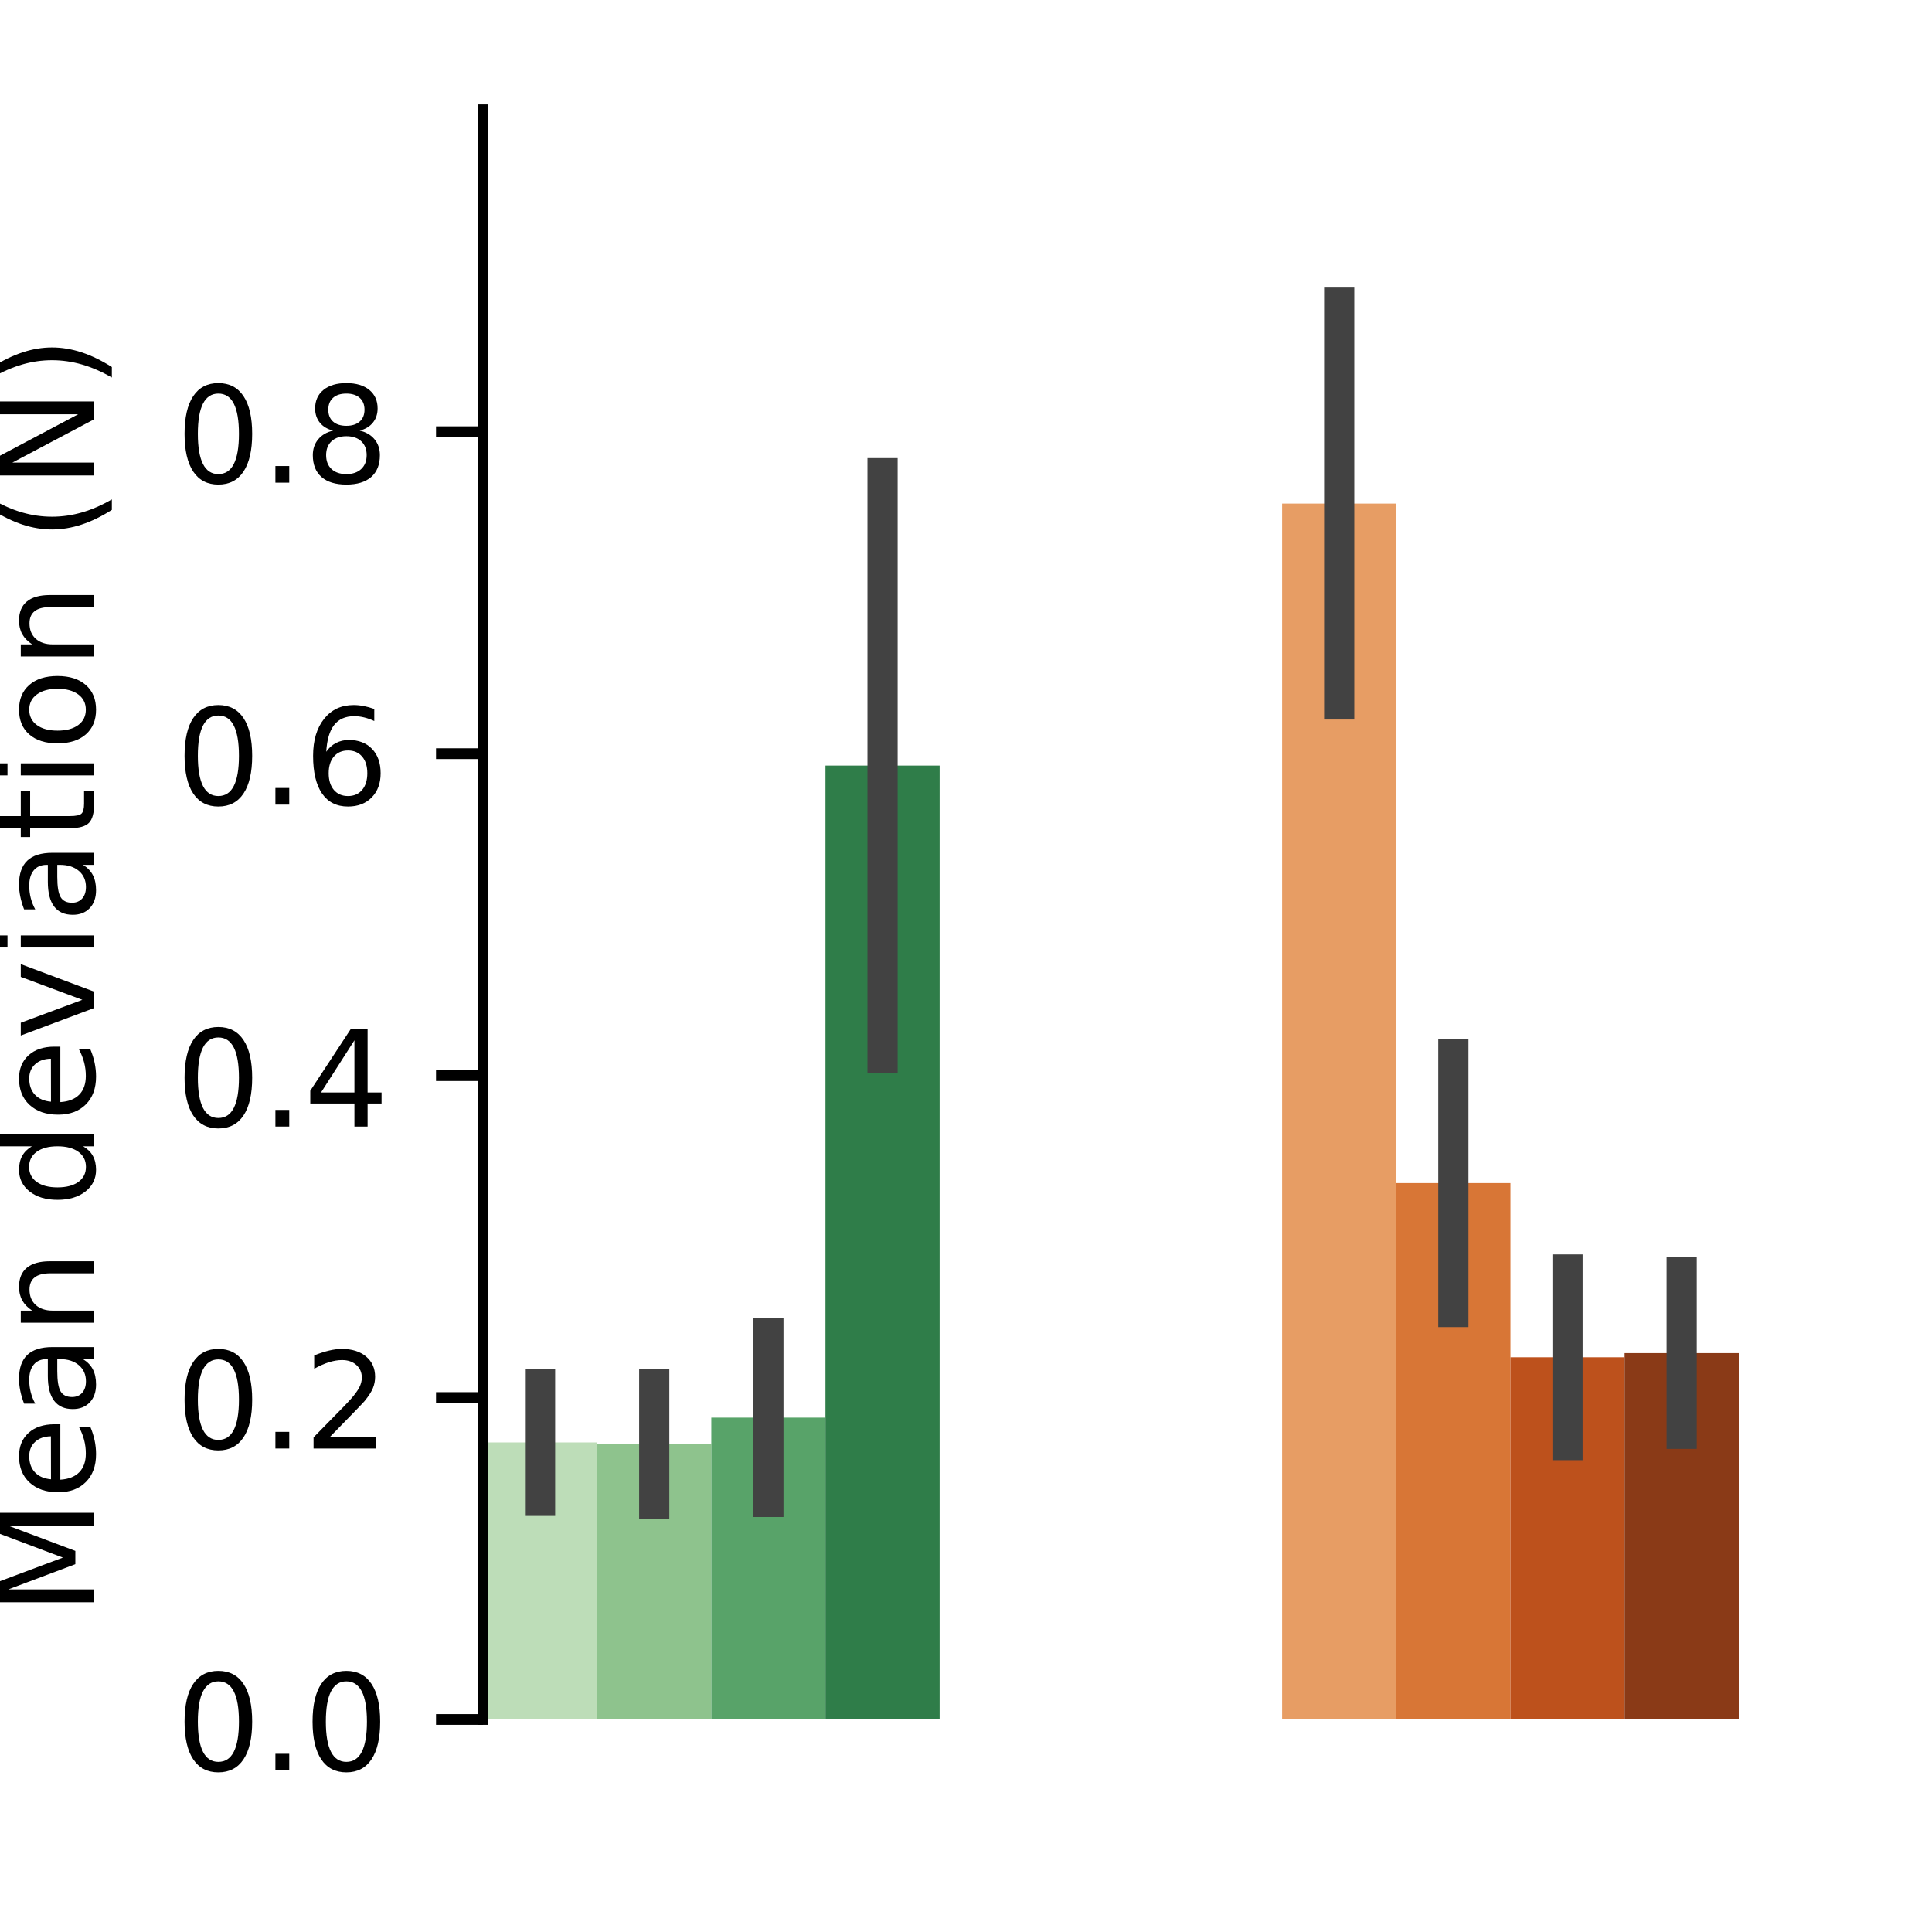
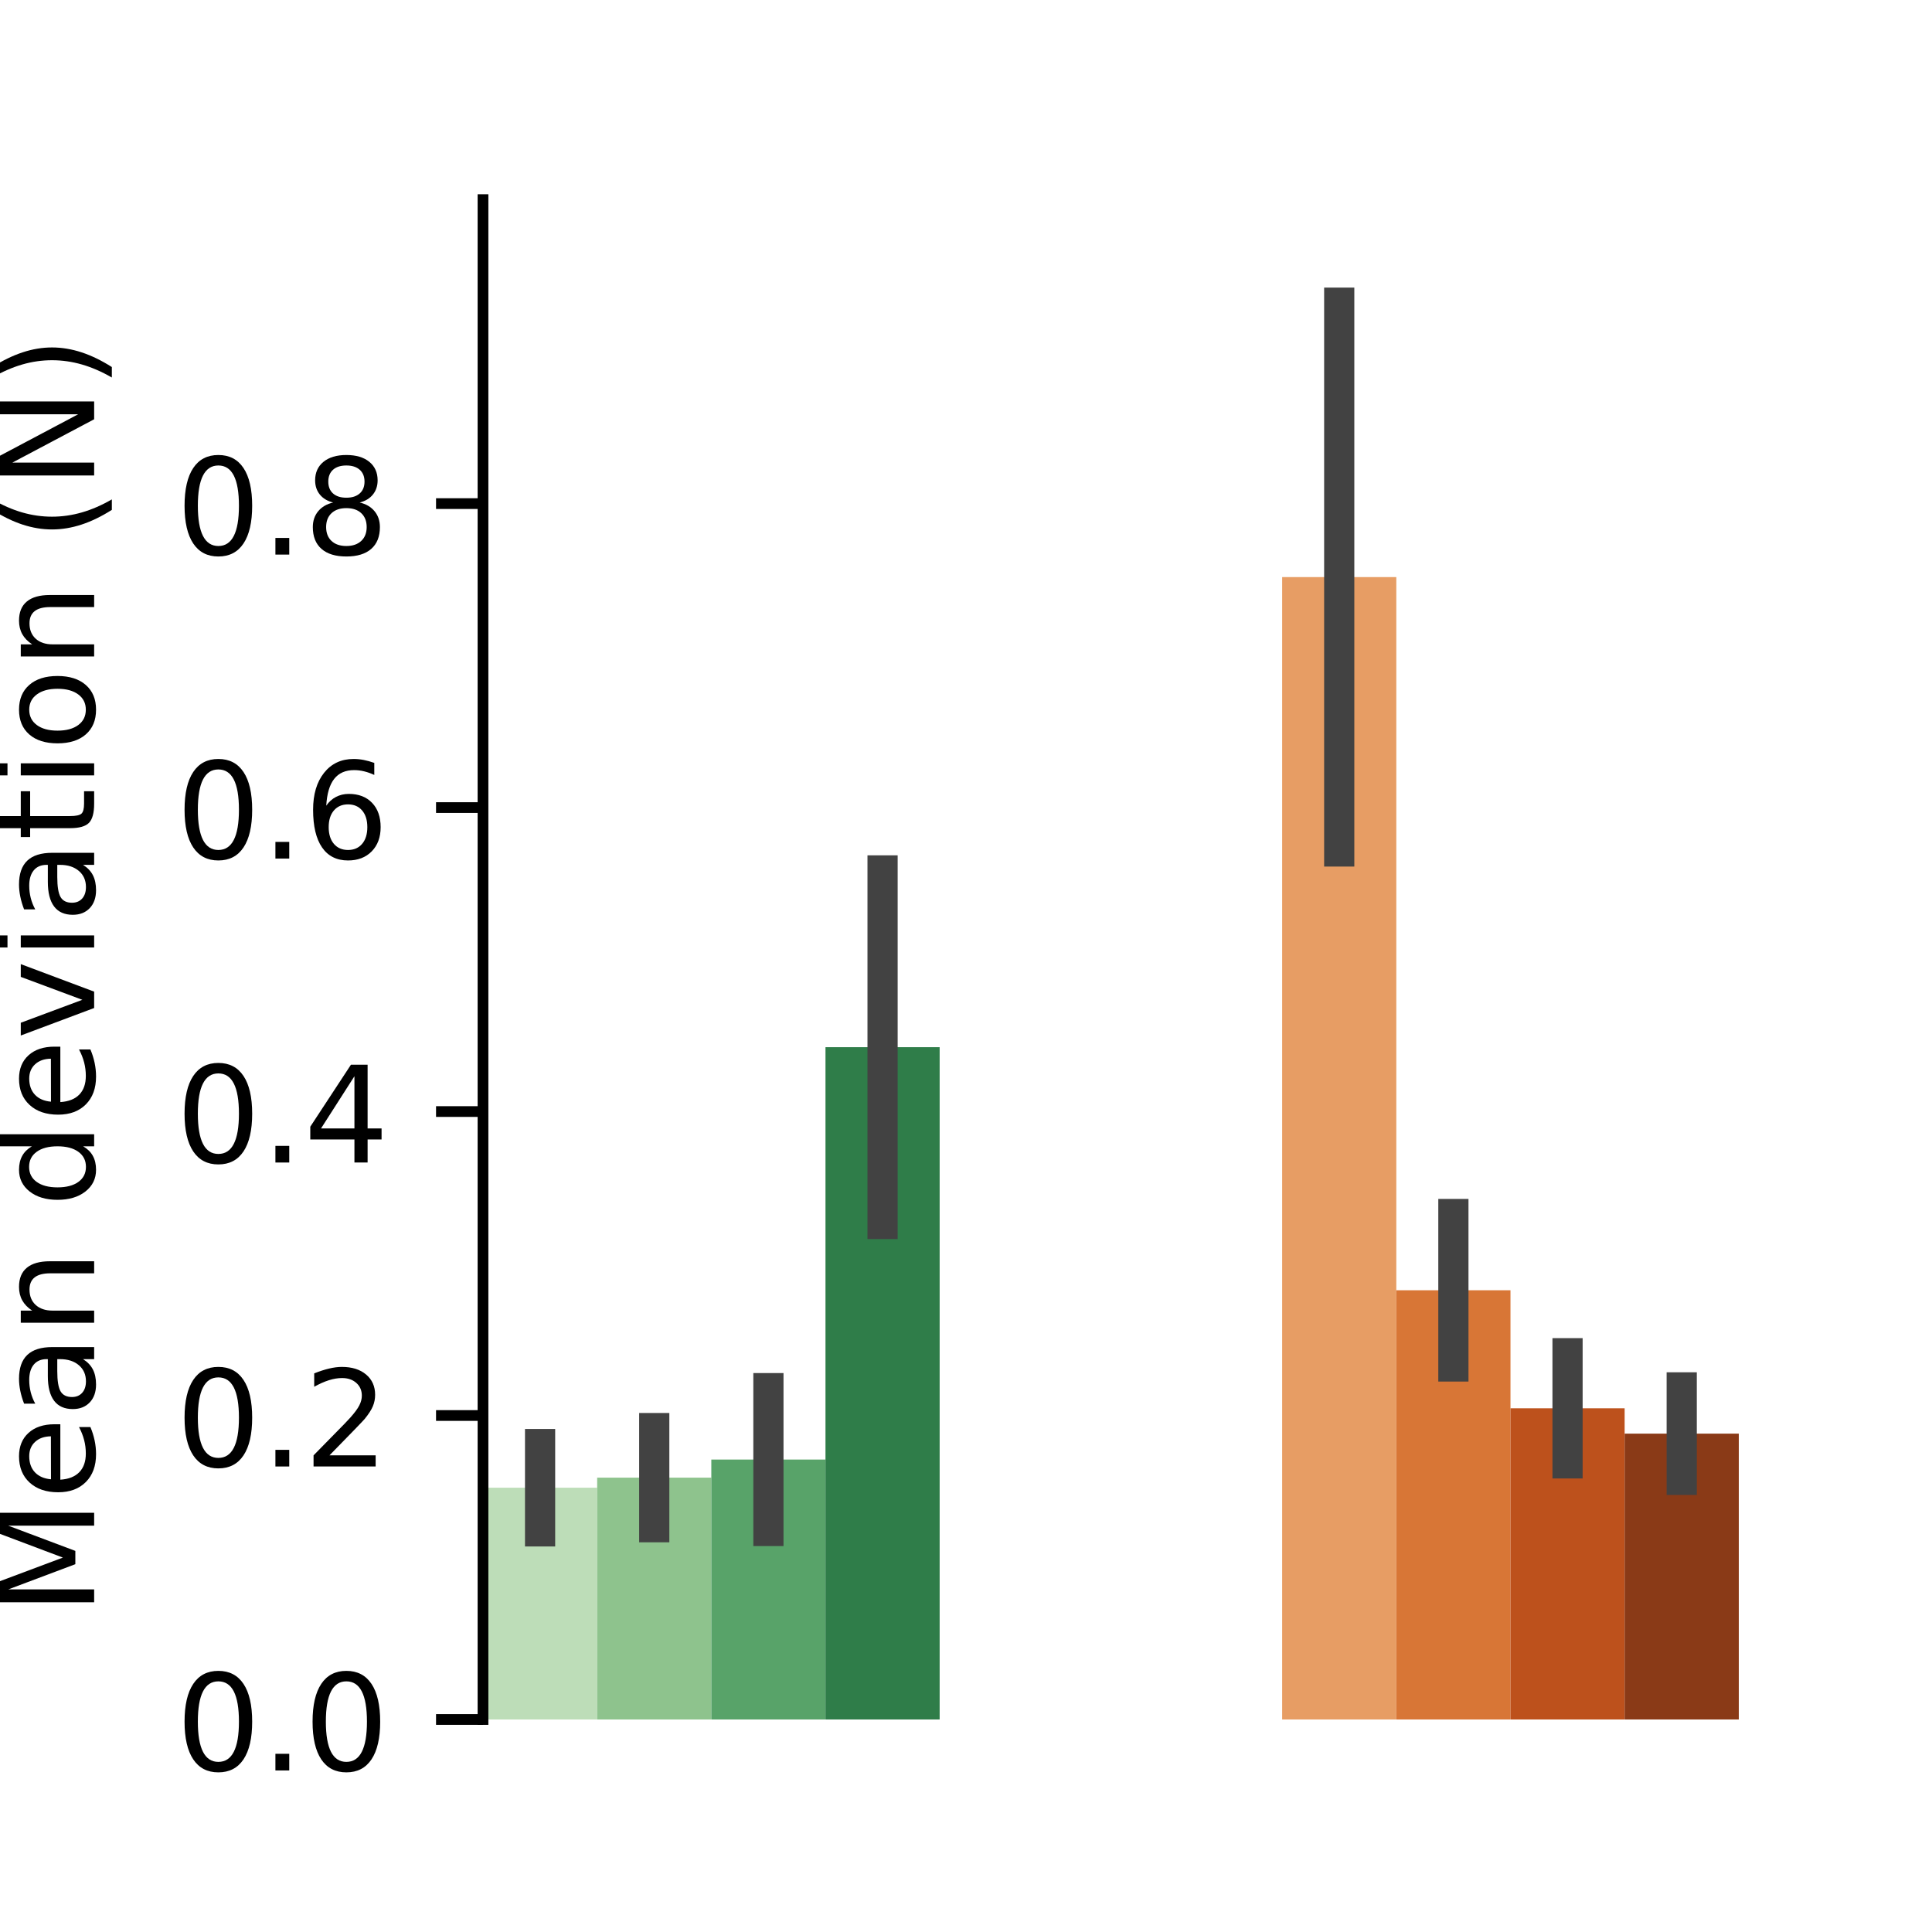
<svg xmlns="http://www.w3.org/2000/svg" xmlns:xlink="http://www.w3.org/1999/xlink" width="144pt" height="144pt" viewBox="0 0 144 144" version="1.1">
  <defs>
    <style type="text/css">*{stroke-linejoin: round; stroke-linecap: butt}</style>
  </defs>
  <g id="figure_1">
    <g id="patch_1">
      <path d="M 0 144  L 144 144  L 144 0  L 0 0  z " style="fill: #ffffff" />
    </g>
    <g id="axes_1">
      <g id="patch_2">
        <path d="M 36 128.16  L 78.545 128.16  L 78.545 17.28  L 36 17.28  z " style="fill: #ffffff" />
      </g>
      <g id="patch_3">
-         <path d="M 36 128.16  L 44.509 128.16  L 44.509 107.511  L 36 107.511  z " clip-path="url(#p6fe5c550fc)" style="fill: #bdddb8" />
+         <path d="M 36 128.16  L 44.509 128.16  L 44.509 110.885  L 36 110.885  z " clip-path="url(#p5d73e531e3)" style="fill: #bdddb8" />
      </g>
      <g id="patch_4">
-         <path d="M 44.509 128.16  L 53.018 128.16  L 53.018 107.616  L 44.509 107.616  z " clip-path="url(#p6fe5c550fc)" style="fill: #8ec38d" />
+         <path d="M 44.509 128.16  L 53.018 128.16  L 53.018 110.135  L 44.509 110.135  z " clip-path="url(#p5d73e531e3)" style="fill: #8ec38d" />
      </g>
      <g id="patch_5">
-         <path d="M 53.018 128.16  L 61.527 128.16  L 61.527 105.661  L 53.018 105.661  z " clip-path="url(#p6fe5c550fc)" style="fill: #58a369" />
+         <path d="M 53.018 128.16  L 61.527 128.16  L 61.527 108.787  L 53.018 108.787  z " clip-path="url(#p5d73e531e3)" style="fill: #58a369" />
      </g>
      <g id="patch_6">
-         <path d="M 61.527 128.16  L 70.036 128.16  L 70.036 57.061  L 61.527 57.061  z " clip-path="url(#p6fe5c550fc)" style="fill: #2f7d49" />
+         <path d="M 61.527 128.16  L 70.036 128.16  L 70.036 78.051  L 61.527 78.051  z " clip-path="url(#p5d73e531e3)" style="fill: #2f7d49" />
      </g>
      <g id="matplotlib.axis_1" />
      <g id="matplotlib.axis_2">
        <g id="ytick_1">
          <g id="line2d_1">
            <defs>
-               <path id="m4ddf3623a4" d="M 0 0  L -3.5 0  " style="stroke: #000000; stroke-width: 0.8" />
+               <path id="m440d02a0b7" d="M 0 0  L -3.5 0  " style="stroke: #000000; stroke-width: 0.8" />
            </defs>
            <g>
-               <use xlink:href="#m4ddf3623a4" x="36" y="128.16" style="stroke: #000000; stroke-width: 0.8" />
+               <use xlink:href="#m440d02a0b7" x="36" y="128.16" style="stroke: #000000; stroke-width: 0.8" />
            </g>
          </g>
          <g id="text_1">
            <g transform="translate(13.09688 131.9592) scale(0.1 -0.1)">
              <defs>
                <path id="DejaVuSans-30" d="M 2034 4250  Q 1547 4250 1301 3770  Q 1056 3291 1056 2328  Q 1056 1369 1301 889  Q 1547 409 2034 409  Q 2525 409 2770 889  Q 3016 1369 3016 2328  Q 3016 3291 2770 3770  Q 2525 4250 2034 4250  z M 2034 4750  Q 2819 4750 3233 4129  Q 3647 3509 3647 2328  Q 3647 1150 3233 529  Q 2819 -91 2034 -91  Q 1250 -91 836 529  Q 422 1150 422 2328  Q 422 3509 836 4129  Q 1250 4750 2034 4750  z " transform="scale(0.015625)" />
                <path id="DejaVuSans-2e" d="M 684 794  L 1344 794  L 1344 0  L 684 0  L 684 794  z " transform="scale(0.015625)" />
              </defs>
              <use xlink:href="#DejaVuSans-30" />
              <use xlink:href="#DejaVuSans-2e" transform="translate(63.62305 0)" />
              <use xlink:href="#DejaVuSans-30" transform="translate(95.41016 0)" />
            </g>
          </g>
        </g>
        <g id="ytick_2">
          <g id="line2d_2">
            <g>
-               <use xlink:href="#m4ddf3623a4" x="36" y="104.164" style="stroke: #000000; stroke-width: 0.8" />
+               <use xlink:href="#m440d02a0b7" x="36" y="105.504" style="stroke: #000000; stroke-width: 0.8" />
            </g>
          </g>
          <g id="text_2">
-             <g transform="translate(13.09688 107.9635) scale(0.1 -0.1)">
+             <g transform="translate(13.09688 109.3033) scale(0.1 -0.1)">
              <defs>
                <path id="DejaVuSans-32" d="M 1228 531  L 3431 531  L 3431 0  L 469 0  L 469 531  Q 828 903 1448 1529  Q 2069 2156 2228 2338  Q 2531 2678 2651 2914  Q 2772 3150 2772 3378  Q 2772 3750 2511 3984  Q 2250 4219 1831 4219  Q 1534 4219 1204 4116  Q 875 4013 500 3803  L 500 4441  Q 881 4594 1212 4672  Q 1544 4750 1819 4750  Q 2544 4750 2975 4387  Q 3406 4025 3406 3419  Q 3406 3131 3298 2873  Q 3191 2616 2906 2266  Q 2828 2175 2409 1742  Q 1991 1309 1228 531  z " transform="scale(0.015625)" />
              </defs>
              <use xlink:href="#DejaVuSans-30" />
              <use xlink:href="#DejaVuSans-2e" transform="translate(63.62305 0)" />
              <use xlink:href="#DejaVuSans-32" transform="translate(95.41016 0)" />
            </g>
          </g>
        </g>
        <g id="ytick_3">
          <g id="line2d_3">
            <g>
-               <use xlink:href="#m4ddf3623a4" x="36" y="80.169" style="stroke: #000000; stroke-width: 0.8" />
+               <use xlink:href="#m440d02a0b7" x="36" y="82.848" style="stroke: #000000; stroke-width: 0.8" />
            </g>
          </g>
          <g id="text_3">
-             <g transform="translate(13.09688 83.96776) scale(0.1 -0.1)">
+             <g transform="translate(13.09688 86.64731) scale(0.1 -0.1)">
              <defs>
                <path id="DejaVuSans-34" d="M 2419 4116  L 825 1625  L 2419 1625  L 2419 4116  z M 2253 4666  L 3047 4666  L 3047 1625  L 3713 1625  L 3713 1100  L 3047 1100  L 3047 0  L 2419 0  L 2419 1100  L 313 1100  L 313 1709  L 2253 4666  z " transform="scale(0.015625)" />
              </defs>
              <use xlink:href="#DejaVuSans-30" />
              <use xlink:href="#DejaVuSans-2e" transform="translate(63.62305 0)" />
              <use xlink:href="#DejaVuSans-34" transform="translate(95.41016 0)" />
            </g>
          </g>
        </g>
        <g id="ytick_4">
          <g id="line2d_4">
            <g>
-               <use xlink:href="#m4ddf3623a4" x="36" y="56.173" style="stroke: #000000; stroke-width: 0.8" />
+               <use xlink:href="#m440d02a0b7" x="36" y="60.192" style="stroke: #000000; stroke-width: 0.8" />
            </g>
          </g>
          <g id="text_4">
-             <g transform="translate(13.09688 59.97204) scale(0.1 -0.1)">
+             <g transform="translate(13.09688 63.99135) scale(0.1 -0.1)">
              <defs>
                <path id="DejaVuSans-36" d="M 2113 2584  Q 1688 2584 1439 2293  Q 1191 2003 1191 1497  Q 1191 994 1439 701  Q 1688 409 2113 409  Q 2538 409 2786 701  Q 3034 994 3034 1497  Q 3034 2003 2786 2293  Q 2538 2584 2113 2584  z M 3366 4563  L 3366 3988  Q 3128 4100 2886 4159  Q 2644 4219 2406 4219  Q 1781 4219 1451 3797  Q 1122 3375 1075 2522  Q 1259 2794 1537 2939  Q 1816 3084 2150 3084  Q 2853 3084 3261 2657  Q 3669 2231 3669 1497  Q 3669 778 3244 343  Q 2819 -91 2113 -91  Q 1303 -91 875 529  Q 447 1150 447 2328  Q 447 3434 972 4092  Q 1497 4750 2381 4750  Q 2619 4750 2861 4703  Q 3103 4656 3366 4563  z " transform="scale(0.015625)" />
              </defs>
              <use xlink:href="#DejaVuSans-30" />
              <use xlink:href="#DejaVuSans-2e" transform="translate(63.62305 0)" />
              <use xlink:href="#DejaVuSans-36" transform="translate(95.41016 0)" />
            </g>
          </g>
        </g>
        <g id="ytick_5">
          <g id="line2d_5">
            <g>
-               <use xlink:href="#m4ddf3623a4" x="36" y="32.177" style="stroke: #000000; stroke-width: 0.8" />
+               <use xlink:href="#m440d02a0b7" x="36" y="37.536" style="stroke: #000000; stroke-width: 0.8" />
            </g>
          </g>
          <g id="text_5">
-             <g transform="translate(13.09688 35.97631) scale(0.1 -0.1)">
+             <g transform="translate(13.09688 41.3354) scale(0.1 -0.1)">
              <defs>
                <path id="DejaVuSans-38" d="M 2034 2216  Q 1584 2216 1326 1975  Q 1069 1734 1069 1313  Q 1069 891 1326 650  Q 1584 409 2034 409  Q 2484 409 2743 651  Q 3003 894 3003 1313  Q 3003 1734 2745 1975  Q 2488 2216 2034 2216  z M 1403 2484  Q 997 2584 770 2862  Q 544 3141 544 3541  Q 544 4100 942 4425  Q 1341 4750 2034 4750  Q 2731 4750 3128 4425  Q 3525 4100 3525 3541  Q 3525 3141 3298 2862  Q 3072 2584 2669 2484  Q 3125 2378 3379 2068  Q 3634 1759 3634 1313  Q 3634 634 3220 271  Q 2806 -91 2034 -91  Q 1263 -91 848 271  Q 434 634 434 1313  Q 434 1759 690 2068  Q 947 2378 1403 2484  z M 1172 3481  Q 1172 3119 1398 2916  Q 1625 2713 2034 2713  Q 2441 2713 2670 2916  Q 2900 3119 2900 3481  Q 2900 3844 2670 4047  Q 2441 4250 2034 4250  Q 1625 4250 1398 4047  Q 1172 3844 1172 3481  z " transform="scale(0.015625)" />
              </defs>
              <use xlink:href="#DejaVuSans-30" />
              <use xlink:href="#DejaVuSans-2e" transform="translate(63.62305 0)" />
              <use xlink:href="#DejaVuSans-38" transform="translate(95.41016 0)" />
            </g>
          </g>
        </g>
        <g id="text_6">
          <g transform="translate(7.017187 120.4044) rotate(-90) scale(0.1 -0.1)">
            <defs>
              <path id="DejaVuSans-4d" d="M 628 4666  L 1569 4666  L 2759 1491  L 3956 4666  L 4897 4666  L 4897 0  L 4281 0  L 4281 4097  L 3078 897  L 2444 897  L 1241 4097  L 1241 0  L 628 0  L 628 4666  z " transform="scale(0.015625)" />
              <path id="DejaVuSans-65" d="M 3597 1894  L 3597 1613  L 953 1613  Q 991 1019 1311 708  Q 1631 397 2203 397  Q 2534 397 2845 478  Q 3156 559 3463 722  L 3463 178  Q 3153 47 2828 -22  Q 2503 -91 2169 -91  Q 1331 -91 842 396  Q 353 884 353 1716  Q 353 2575 817 3079  Q 1281 3584 2069 3584  Q 2775 3584 3186 3129  Q 3597 2675 3597 1894  z M 3022 2063  Q 3016 2534 2758 2815  Q 2500 3097 2075 3097  Q 1594 3097 1305 2825  Q 1016 2553 972 2059  L 3022 2063  z " transform="scale(0.015625)" />
              <path id="DejaVuSans-61" d="M 2194 1759  Q 1497 1759 1228 1600  Q 959 1441 959 1056  Q 959 750 1161 570  Q 1363 391 1709 391  Q 2188 391 2477 730  Q 2766 1069 2766 1631  L 2766 1759  L 2194 1759  z M 3341 1997  L 3341 0  L 2766 0  L 2766 531  Q 2569 213 2275 61  Q 1981 -91 1556 -91  Q 1019 -91 701 211  Q 384 513 384 1019  Q 384 1609 779 1909  Q 1175 2209 1959 2209  L 2766 2209  L 2766 2266  Q 2766 2663 2505 2880  Q 2244 3097 1772 3097  Q 1472 3097 1187 3025  Q 903 2953 641 2809  L 641 3341  Q 956 3463 1253 3523  Q 1550 3584 1831 3584  Q 2591 3584 2966 3190  Q 3341 2797 3341 1997  z " transform="scale(0.015625)" />
              <path id="DejaVuSans-6e" d="M 3513 2113  L 3513 0  L 2938 0  L 2938 2094  Q 2938 2591 2744 2837  Q 2550 3084 2163 3084  Q 1697 3084 1428 2787  Q 1159 2491 1159 1978  L 1159 0  L 581 0  L 581 3500  L 1159 3500  L 1159 2956  Q 1366 3272 1645 3428  Q 1925 3584 2291 3584  Q 2894 3584 3203 3211  Q 3513 2838 3513 2113  z " transform="scale(0.015625)" />
              <path id="DejaVuSans-20" transform="scale(0.015625)" />
              <path id="DejaVuSans-64" d="M 2906 2969  L 2906 4863  L 3481 4863  L 3481 0  L 2906 0  L 2906 525  Q 2725 213 2448 61  Q 2172 -91 1784 -91  Q 1150 -91 751 415  Q 353 922 353 1747  Q 353 2572 751 3078  Q 1150 3584 1784 3584  Q 2172 3584 2448 3432  Q 2725 3281 2906 2969  z M 947 1747  Q 947 1113 1208 752  Q 1469 391 1925 391  Q 2381 391 2643 752  Q 2906 1113 2906 1747  Q 2906 2381 2643 2742  Q 2381 3103 1925 3103  Q 1469 3103 1208 2742  Q 947 2381 947 1747  z " transform="scale(0.015625)" />
              <path id="DejaVuSans-76" d="M 191 3500  L 800 3500  L 1894 563  L 2988 3500  L 3597 3500  L 2284 0  L 1503 0  L 191 3500  z " transform="scale(0.015625)" />
              <path id="DejaVuSans-69" d="M 603 3500  L 1178 3500  L 1178 0  L 603 0  L 603 3500  z M 603 4863  L 1178 4863  L 1178 4134  L 603 4134  L 603 4863  z " transform="scale(0.015625)" />
              <path id="DejaVuSans-74" d="M 1172 4494  L 1172 3500  L 2356 3500  L 2356 3053  L 1172 3053  L 1172 1153  Q 1172 725 1289 603  Q 1406 481 1766 481  L 2356 481  L 2356 0  L 1766 0  Q 1100 0 847 248  Q 594 497 594 1153  L 594 3053  L 172 3053  L 172 3500  L 594 3500  L 594 4494  L 1172 4494  z " transform="scale(0.015625)" />
              <path id="DejaVuSans-6f" d="M 1959 3097  Q 1497 3097 1228 2736  Q 959 2375 959 1747  Q 959 1119 1226 758  Q 1494 397 1959 397  Q 2419 397 2687 759  Q 2956 1122 2956 1747  Q 2956 2369 2687 2733  Q 2419 3097 1959 3097  z M 1959 3584  Q 2709 3584 3137 3096  Q 3566 2609 3566 1747  Q 3566 888 3137 398  Q 2709 -91 1959 -91  Q 1206 -91 779 398  Q 353 888 353 1747  Q 353 2609 779 3096  Q 1206 3584 1959 3584  z " transform="scale(0.015625)" />
              <path id="DejaVuSans-28" d="M 1984 4856  Q 1566 4138 1362 3434  Q 1159 2731 1159 2009  Q 1159 1288 1364 580  Q 1569 -128 1984 -844  L 1484 -844  Q 1016 -109 783 600  Q 550 1309 550 2009  Q 550 2706 781 3412  Q 1013 4119 1484 4856  L 1984 4856  z " transform="scale(0.015625)" />
              <path id="DejaVuSans-4e" d="M 628 4666  L 1478 4666  L 3547 763  L 3547 4666  L 4159 4666  L 4159 0  L 3309 0  L 1241 3903  L 1241 0  L 628 0  L 628 4666  z " transform="scale(0.015625)" />
              <path id="DejaVuSans-29" d="M 513 4856  L 1013 4856  Q 1481 4119 1714 3412  Q 1947 2706 1947 2009  Q 1947 1309 1714 600  Q 1481 -109 1013 -844  L 513 -844  Q 928 -128 1133 580  Q 1338 1288 1338 2009  Q 1338 2731 1133 3434  Q 928 4138 513 4856  z " transform="scale(0.015625)" />
            </defs>
            <use xlink:href="#DejaVuSans-4d" />
            <use xlink:href="#DejaVuSans-65" transform="translate(86.2793 0)" />
            <use xlink:href="#DejaVuSans-61" transform="translate(147.8027 0)" />
            <use xlink:href="#DejaVuSans-6e" transform="translate(209.082 0)" />
            <use xlink:href="#DejaVuSans-20" transform="translate(272.4609 0)" />
            <use xlink:href="#DejaVuSans-64" transform="translate(304.248 0)" />
            <use xlink:href="#DejaVuSans-65" transform="translate(367.7246 0)" />
            <use xlink:href="#DejaVuSans-76" transform="translate(429.248 0)" />
            <use xlink:href="#DejaVuSans-69" transform="translate(488.4277 0)" />
            <use xlink:href="#DejaVuSans-61" transform="translate(516.2109 0)" />
            <use xlink:href="#DejaVuSans-74" transform="translate(577.4902 0)" />
            <use xlink:href="#DejaVuSans-69" transform="translate(616.6992 0)" />
            <use xlink:href="#DejaVuSans-6f" transform="translate(644.4824 0)" />
            <use xlink:href="#DejaVuSans-6e" transform="translate(705.6641 0)" />
            <use xlink:href="#DejaVuSans-20" transform="translate(769.043 0)" />
            <use xlink:href="#DejaVuSans-28" transform="translate(800.8301 0)" />
            <use xlink:href="#DejaVuSans-4e" transform="translate(839.8438 0)" />
            <use xlink:href="#DejaVuSans-29" transform="translate(914.6484 0)" />
          </g>
        </g>
      </g>
      <g id="line2d_6">
-         <path d="M 40.255 111.865  L 40.255 103.157  " clip-path="url(#p6fe5c550fc)" style="fill: none; stroke: #424242; stroke-width: 2.25; stroke-linecap: square" />
+         <path d="M 40.255 114.139  L 40.255 107.631  " clip-path="url(#p5d73e531e3)" style="fill: none; stroke: #424242; stroke-width: 2.25; stroke-linecap: square" />
      </g>
      <g id="line2d_7">
-         <path d="M 48.764 112.062  L 48.764 103.17  " clip-path="url(#p6fe5c550fc)" style="fill: none; stroke: #424242; stroke-width: 2.25; stroke-linecap: square" />
+         <path d="M 48.764 113.831  L 48.764 106.439  " clip-path="url(#p5d73e531e3)" style="fill: none; stroke: #424242; stroke-width: 2.25; stroke-linecap: square" />
      </g>
      <g id="line2d_8">
-         <path d="M 57.273 111.942  L 57.273 99.379  " clip-path="url(#p6fe5c550fc)" style="fill: none; stroke: #424242; stroke-width: 2.25; stroke-linecap: square" />
+         <path d="M 57.273 114.111  L 57.273 103.464  " clip-path="url(#p5d73e531e3)" style="fill: none; stroke: #424242; stroke-width: 2.25; stroke-linecap: square" />
      </g>
      <g id="line2d_9">
-         <path d="M 65.782 78.852  L 65.782 35.27  " clip-path="url(#p6fe5c550fc)" style="fill: none; stroke: #424242; stroke-width: 2.25; stroke-linecap: square" />
+         <path d="M 65.782 91.226  L 65.782 64.876  " clip-path="url(#p5d73e531e3)" style="fill: none; stroke: #424242; stroke-width: 2.25; stroke-linecap: square" />
      </g>
      <g id="patch_7">
-         <path d="M 36 128.16  L 36 8.181  " style="fill: none; stroke: #000000; stroke-width: 0.8; stroke-linejoin: miter; stroke-linecap: square" />
+         <path d="M 36 128.16  L 36 14.88  " style="fill: none; stroke: #000000; stroke-width: 0.8; stroke-linejoin: miter; stroke-linecap: square" />
      </g>
    </g>
    <g id="axes_2">
      <g id="patch_8">
        <path d="M 87.055 128.16  L 129.6 128.16  L 129.6 17.28  L 87.055 17.28  z " style="fill: #ffffff" />
      </g>
      <g id="patch_9">
-         <path d="M 95.564 128.16  L 104.073 128.16  L 104.073 37.533  L 95.564 37.533  z " clip-path="url(#p967d84320b)" style="fill: #e79d64" />
+         <path d="M 95.564 128.16  L 104.073 128.16  L 104.073 43.013  L 95.564 43.013  z " clip-path="url(#p536370a4a2)" style="fill: #e79d64" />
      </g>
      <g id="patch_10">
-         <path d="M 104.073 128.16  L 112.582 128.16  L 112.582 88.179  L 104.073 88.179  z " clip-path="url(#p967d84320b)" style="fill: #d87636" />
+         <path d="M 104.073 128.16  L 112.582 128.16  L 112.582 96.168  L 104.073 96.168  z " clip-path="url(#p536370a4a2)" style="fill: #d87636" />
      </g>
      <g id="patch_11">
-         <path d="M 112.582 128.16  L 121.091 128.16  L 121.091 101.164  L 112.582 101.164  z " clip-path="url(#p967d84320b)" style="fill: #bd511c" />
+         <path d="M 112.582 128.16  L 121.091 128.16  L 121.091 104.966  L 112.582 104.966  z " clip-path="url(#p536370a4a2)" style="fill: #bd511c" />
      </g>
      <g id="patch_12">
-         <path d="M 121.091 128.16  L 129.6 128.16  L 129.6 100.853  L 121.091 100.853  z " clip-path="url(#p967d84320b)" style="fill: #8a3a17" />
+         <path d="M 121.091 128.16  L 129.6 128.16  L 129.6 106.855  L 121.091 106.855  z " clip-path="url(#p536370a4a2)" style="fill: #8a3a17" />
      </g>
      <g id="matplotlib.axis_3" />
      <g id="matplotlib.axis_4">
        <g id="ytick_6">
          <g id="line2d_10">
            <defs>
-               <path id="md243a20d9f" d="M 0 0  L -3.5 0  " />
+               <path id="mf5c38196e9" d="M 0 0  L -3.5 0  " />
            </defs>
            <g>
-               <use xlink:href="#md243a20d9f" x="87.055" y="128.16" />
+               <use xlink:href="#mf5c38196e9" x="87.055" y="128.16" />
            </g>
          </g>
        </g>
        <g id="ytick_7">
          <g id="line2d_11">
            <g>
-               <use xlink:href="#md243a20d9f" x="87.055" y="104.164" />
+               <use xlink:href="#mf5c38196e9" x="87.055" y="105.504" />
            </g>
          </g>
        </g>
        <g id="ytick_8">
          <g id="line2d_12">
            <g>
-               <use xlink:href="#md243a20d9f" x="87.055" y="80.169" />
+               <use xlink:href="#mf5c38196e9" x="87.055" y="82.848" />
            </g>
          </g>
        </g>
        <g id="ytick_9">
          <g id="line2d_13">
            <g>
-               <use xlink:href="#md243a20d9f" x="87.055" y="56.173" />
+               <use xlink:href="#mf5c38196e9" x="87.055" y="60.192" />
            </g>
          </g>
        </g>
        <g id="ytick_10">
          <g id="line2d_14">
            <g>
-               <use xlink:href="#md243a20d9f" x="87.055" y="32.177" />
+               <use xlink:href="#mf5c38196e9" x="87.055" y="37.536" />
            </g>
          </g>
        </g>
      </g>
      <g id="line2d_15">
-         <path d="M 99.818 52.505  L 99.818 22.56  " clip-path="url(#p967d84320b)" style="fill: none; stroke: #424242; stroke-width: 2.25; stroke-linecap: square" />
+         <path d="M 99.818 63.465  L 99.818 22.56  " clip-path="url(#p536370a4a2)" style="fill: none; stroke: #424242; stroke-width: 2.25; stroke-linecap: square" />
      </g>
      <g id="line2d_16">
-         <path d="M 108.327 97.79  L 108.327 78.567  " clip-path="url(#p967d84320b)" style="fill: none; stroke: #424242; stroke-width: 2.25; stroke-linecap: square" />
+         <path d="M 108.327 101.85  L 108.327 90.486  " clip-path="url(#p536370a4a2)" style="fill: none; stroke: #424242; stroke-width: 2.25; stroke-linecap: square" />
      </g>
      <g id="line2d_17">
-         <path d="M 116.836 107.709  L 116.836 94.62  " clip-path="url(#p967d84320b)" style="fill: none; stroke: #424242; stroke-width: 2.25; stroke-linecap: square" />
+         <path d="M 116.836 109.07  L 116.836 100.863  " clip-path="url(#p536370a4a2)" style="fill: none; stroke: #424242; stroke-width: 2.25; stroke-linecap: square" />
      </g>
      <g id="line2d_18">
-         <path d="M 125.345 106.866  L 125.345 94.84  " clip-path="url(#p967d84320b)" style="fill: none; stroke: #424242; stroke-width: 2.25; stroke-linecap: square" />
+         <path d="M 125.345 110.3  L 125.345 103.409  " clip-path="url(#p536370a4a2)" style="fill: none; stroke: #424242; stroke-width: 2.25; stroke-linecap: square" />
      </g>
    </g>
  </g>
  <defs>
-     <clipPath id="p6fe5c550fc">
+     <clipPath id="p5d73e531e3">
      <rect x="36" y="17.28" width="42.545" height="110.88" />
    </clipPath>
-     <clipPath id="p967d84320b">
+     <clipPath id="p536370a4a2">
      <rect x="87.055" y="17.28" width="42.545" height="110.88" />
    </clipPath>
  </defs>
</svg>
